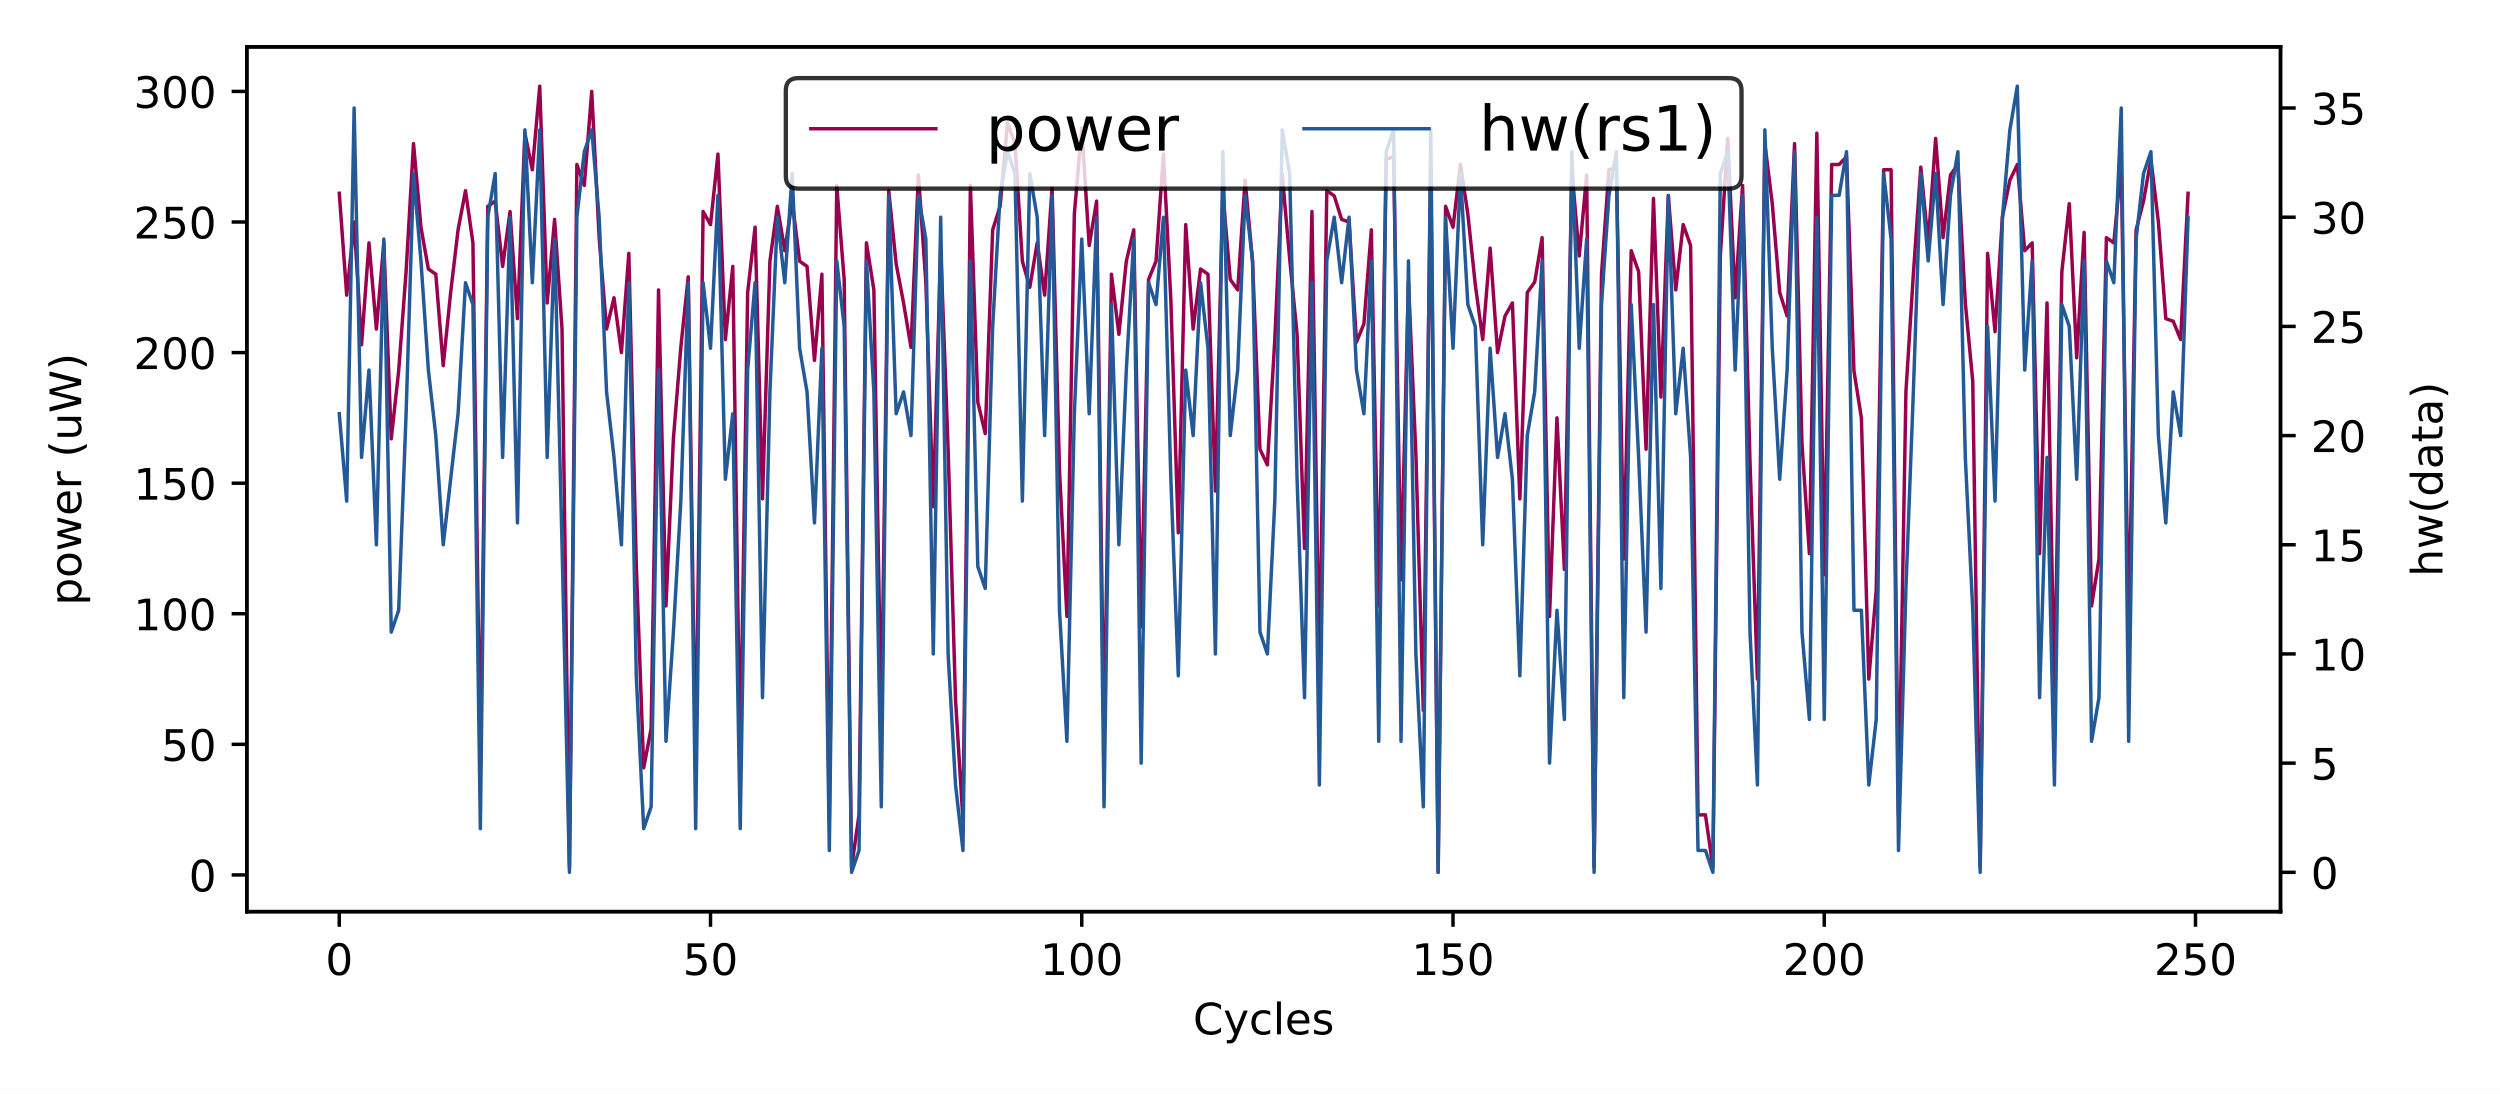
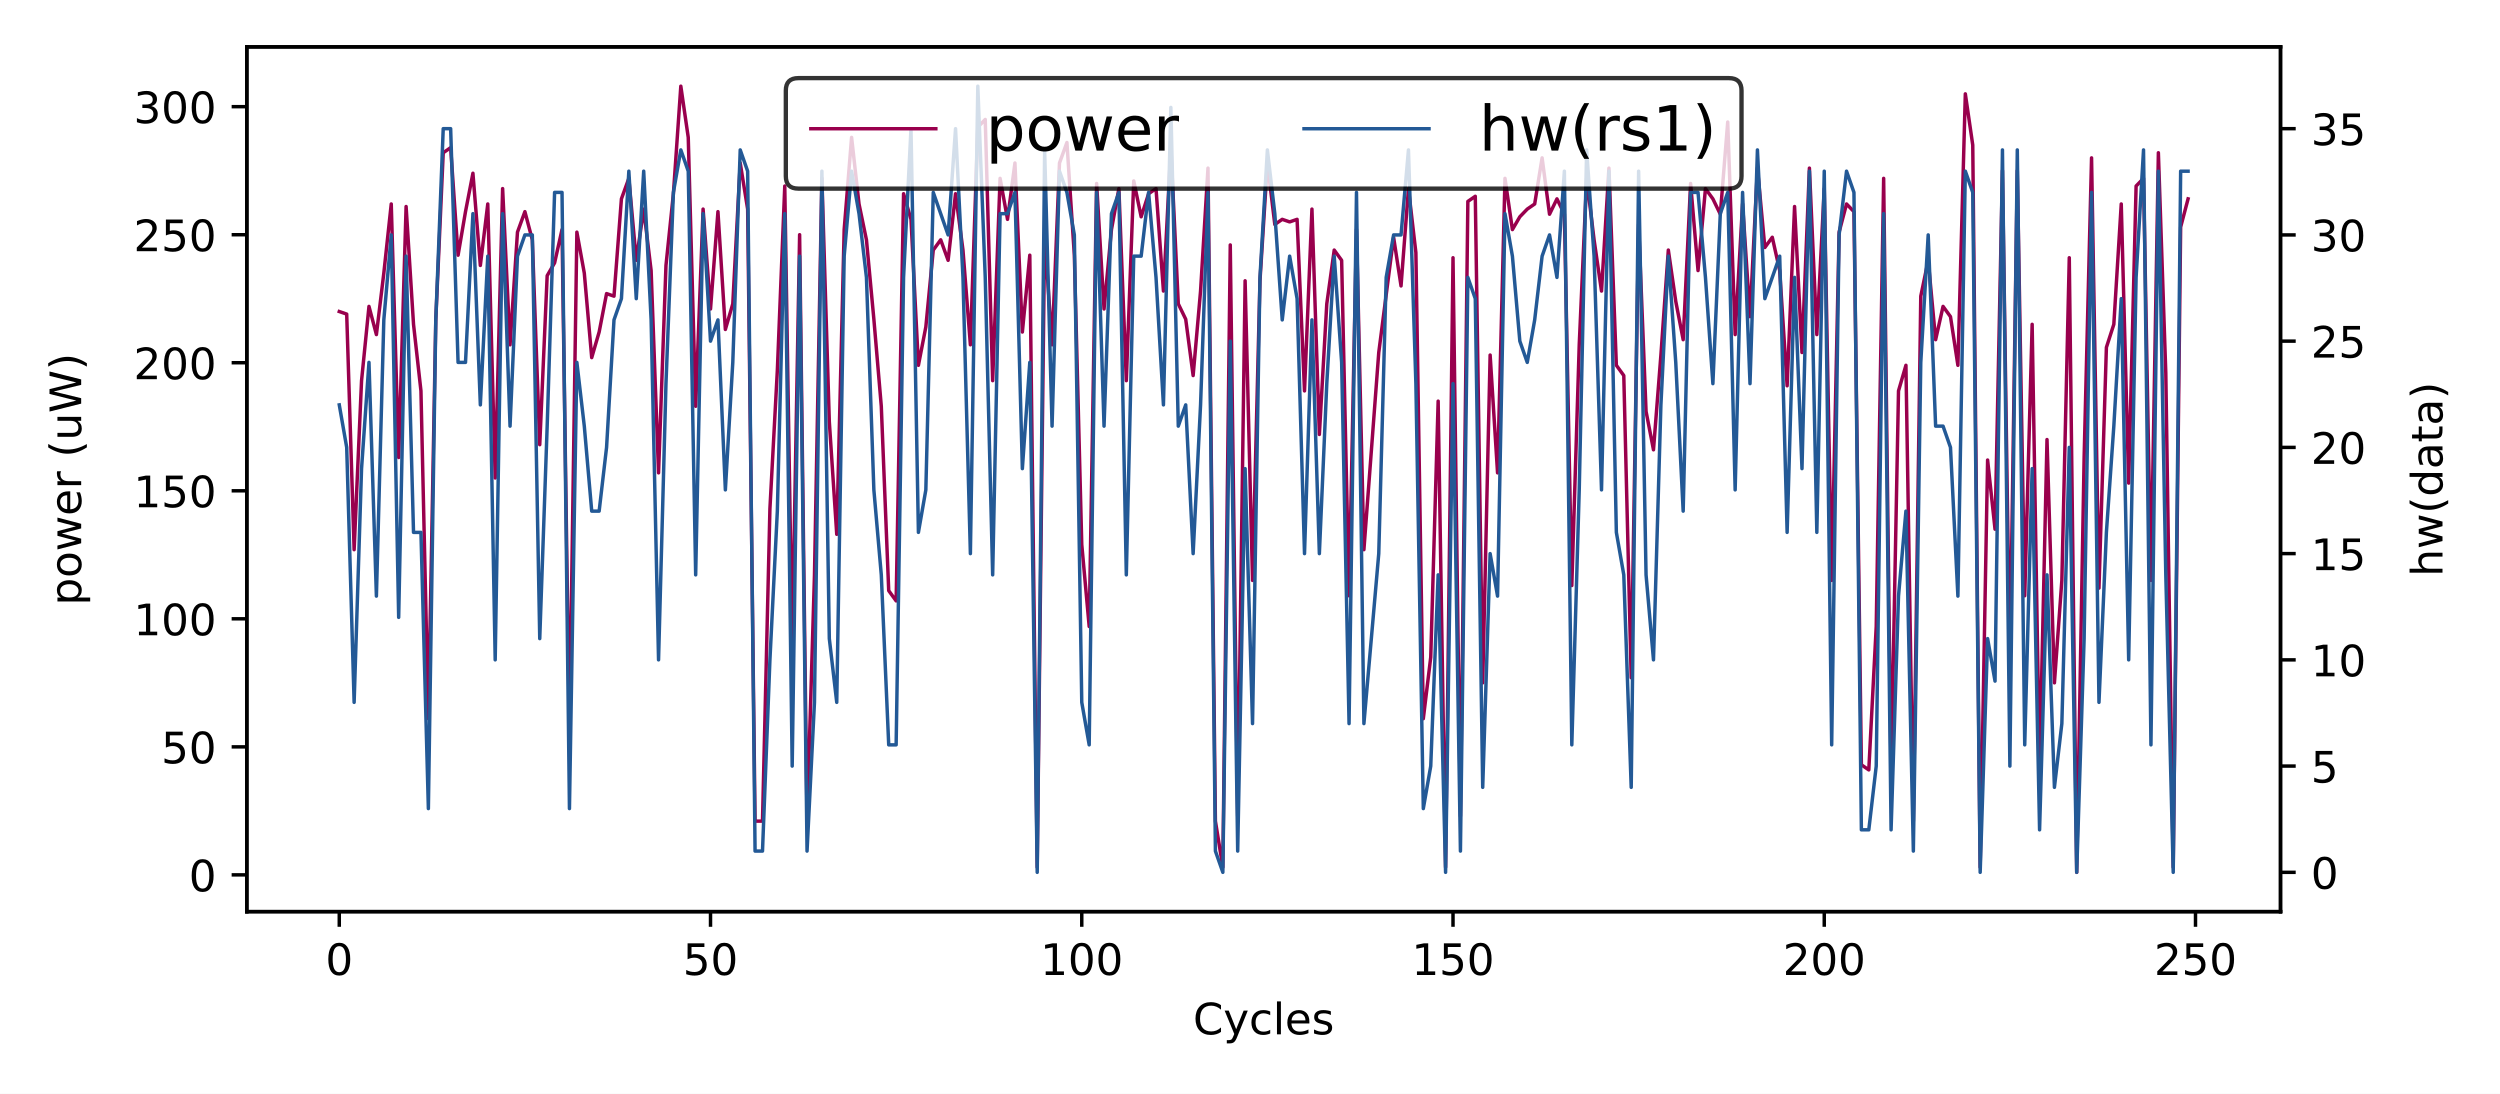
<svg xmlns="http://www.w3.org/2000/svg" xmlns:xlink="http://www.w3.org/1999/xlink" width="576pt" height="252pt" viewBox="0 0 576 252" version="1.1">
  <defs>
    <style type="text/css">*{stroke-linejoin: round; stroke-linecap: butt}</style>
  </defs>
  <g id="figure_1">
    <g id="patch_1">
      <path d="M 0 252  L 576 252  L 576 0  L 0 0  z " style="fill: #ffffff" />
    </g>
    <g id="axes_1">
      <g id="patch_2">
        <path d="M 56.87 210.04  L 525.43 210.04  L 525.43 10.8  L 56.87 10.8  z " style="fill: #ffffff" />
      </g>
      <g id="matplotlib.axis_1">
        <g id="xtick_1">
          <g id="line2d_1">
            <defs>
-               <path id="madc841d6a8" d="M 0 0  L 0 3.5  " style="stroke: #000000; stroke-width: 0.8" />
+               <path id="meb7e176775" d="M 0 0  L 0 3.5  " style="stroke: #000000; stroke-width: 0.8" />
            </defs>
            <g>
-               <use xlink:href="#madc841d6a8" x="78.168" y="210.04" style="stroke: #000000; stroke-width: 0.8" />
+               <use xlink:href="#meb7e176775" x="78.168" y="210.04" style="stroke: #000000; stroke-width: 0.8" />
            </g>
          </g>
          <g id="text_1">
            <text style="font: 10px 'DejaVu Sans', 'Bitstream Vera Sans', 'Computer Modern Sans Serif', 'Lucida Grande', 'Verdana', 'Geneva', 'Lucid', 'Arial', 'Helvetica', 'Avant Garde', sans-serif; text-anchor: middle" x="78.168" y="224.638" transform="rotate(-0 78.16818 224.6384)">0</text>
          </g>
        </g>
        <g id="xtick_2">
          <g id="line2d_2">
            <g>
-               <use xlink:href="#madc841d6a8" x="163.703" y="210.04" style="stroke: #000000; stroke-width: 0.8" />
+               <use xlink:href="#meb7e176775" x="163.703" y="210.04" style="stroke: #000000; stroke-width: 0.8" />
            </g>
          </g>
          <g id="text_2">
            <text style="font: 10px 'DejaVu Sans', 'Bitstream Vera Sans', 'Computer Modern Sans Serif', 'Lucida Grande', 'Verdana', 'Geneva', 'Lucid', 'Arial', 'Helvetica', 'Avant Garde', sans-serif; text-anchor: middle" x="163.703" y="224.638" transform="rotate(-0 163.703 224.6384)">50</text>
          </g>
        </g>
        <g id="xtick_3">
          <g id="line2d_3">
            <g>
-               <use xlink:href="#madc841d6a8" x="249.238" y="210.04" style="stroke: #000000; stroke-width: 0.8" />
+               <use xlink:href="#meb7e176775" x="249.238" y="210.04" style="stroke: #000000; stroke-width: 0.8" />
            </g>
          </g>
          <g id="text_3">
            <text style="font: 10px 'DejaVu Sans', 'Bitstream Vera Sans', 'Computer Modern Sans Serif', 'Lucida Grande', 'Verdana', 'Geneva', 'Lucid', 'Arial', 'Helvetica', 'Avant Garde', sans-serif; text-anchor: middle" x="249.238" y="224.638" transform="rotate(-0 249.2379 224.6384)">100</text>
          </g>
        </g>
        <g id="xtick_4">
          <g id="line2d_4">
            <g>
-               <use xlink:href="#madc841d6a8" x="334.773" y="210.04" style="stroke: #000000; stroke-width: 0.8" />
+               <use xlink:href="#meb7e176775" x="334.773" y="210.04" style="stroke: #000000; stroke-width: 0.8" />
            </g>
          </g>
          <g id="text_4">
            <text style="font: 10px 'DejaVu Sans', 'Bitstream Vera Sans', 'Computer Modern Sans Serif', 'Lucida Grande', 'Verdana', 'Geneva', 'Lucid', 'Arial', 'Helvetica', 'Avant Garde', sans-serif; text-anchor: middle" x="334.773" y="224.638" transform="rotate(-0 334.7728 224.6384)">150</text>
          </g>
        </g>
        <g id="xtick_5">
          <g id="line2d_5">
            <g>
-               <use xlink:href="#madc841d6a8" x="420.308" y="210.04" style="stroke: #000000; stroke-width: 0.8" />
+               <use xlink:href="#meb7e176775" x="420.308" y="210.04" style="stroke: #000000; stroke-width: 0.8" />
            </g>
          </g>
          <g id="text_5">
            <text style="font: 10px 'DejaVu Sans', 'Bitstream Vera Sans', 'Computer Modern Sans Serif', 'Lucida Grande', 'Verdana', 'Geneva', 'Lucid', 'Arial', 'Helvetica', 'Avant Garde', sans-serif; text-anchor: middle" x="420.308" y="224.638" transform="rotate(-0 420.3076 224.6384)">200</text>
          </g>
        </g>
        <g id="xtick_6">
          <g id="line2d_6">
            <g>
-               <use xlink:href="#madc841d6a8" x="505.843" y="210.04" style="stroke: #000000; stroke-width: 0.8" />
+               <use xlink:href="#meb7e176775" x="505.843" y="210.04" style="stroke: #000000; stroke-width: 0.8" />
            </g>
          </g>
          <g id="text_6">
            <text style="font: 10px 'DejaVu Sans', 'Bitstream Vera Sans', 'Computer Modern Sans Serif', 'Lucida Grande', 'Verdana', 'Geneva', 'Lucid', 'Arial', 'Helvetica', 'Avant Garde', sans-serif; text-anchor: middle" x="505.843" y="224.638" transform="rotate(-0 505.8425 224.6384)">250</text>
          </g>
        </g>
        <g id="text_7">
          <text style="font: 10px 'DejaVu Sans', 'Bitstream Vera Sans', 'Computer Modern Sans Serif', 'Lucida Grande', 'Verdana', 'Geneva', 'Lucid', 'Arial', 'Helvetica', 'Avant Garde', sans-serif; text-anchor: middle" x="291.15" y="238.317" transform="rotate(-0 291.15 238.3166)">Cycles</text>
        </g>
      </g>
      <g id="matplotlib.axis_2">
        <g id="ytick_1">
          <g id="line2d_7">
            <defs>
-               <path id="m1f6157eca6" d="M 0 0  L -3.5 0  " style="stroke: #000000; stroke-width: 0.8" />
+               <path id="mdd5232c417" d="M 0 0  L -3.5 0  " style="stroke: #000000; stroke-width: 0.8" />
            </defs>
            <g>
-               <use xlink:href="#m1f6157eca6" x="56.87" y="201.585" style="stroke: #000000; stroke-width: 0.8" />
+               <use xlink:href="#mdd5232c417" x="56.87" y="201.574" style="stroke: #000000; stroke-width: 0.8" />
            </g>
          </g>
          <g id="text_8">
-             <text style="font: 10px 'DejaVu Sans', 'Bitstream Vera Sans', 'Computer Modern Sans Serif', 'Lucida Grande', 'Verdana', 'Geneva', 'Lucid', 'Arial', 'Helvetica', 'Avant Garde', sans-serif; text-anchor: end" x="49.87" y="205.385" transform="rotate(-0 49.87 205.3846)">0</text>
+             <text style="font: 10px 'DejaVu Sans', 'Bitstream Vera Sans', 'Computer Modern Sans Serif', 'Lucida Grande', 'Verdana', 'Geneva', 'Lucid', 'Arial', 'Helvetica', 'Avant Garde', sans-serif; text-anchor: end" x="49.87" y="205.373" transform="rotate(-0 49.87 205.3728)">0</text>
          </g>
        </g>
        <g id="ytick_2">
          <g id="line2d_8">
            <g>
-               <use xlink:href="#m1f6157eca6" x="56.87" y="171.498" style="stroke: #000000; stroke-width: 0.8" />
+               <use xlink:href="#mdd5232c417" x="56.87" y="172.074" style="stroke: #000000; stroke-width: 0.8" />
            </g>
          </g>
          <g id="text_9">
-             <text style="font: 10px 'DejaVu Sans', 'Bitstream Vera Sans', 'Computer Modern Sans Serif', 'Lucida Grande', 'Verdana', 'Geneva', 'Lucid', 'Arial', 'Helvetica', 'Avant Garde', sans-serif; text-anchor: end" x="49.87" y="175.297" transform="rotate(-0 49.87 175.297)">50</text>
+             <text style="font: 10px 'DejaVu Sans', 'Bitstream Vera Sans', 'Computer Modern Sans Serif', 'Lucida Grande', 'Verdana', 'Geneva', 'Lucid', 'Arial', 'Helvetica', 'Avant Garde', sans-serif; text-anchor: end" x="49.87" y="175.873" transform="rotate(-0 49.87 175.8733)">50</text>
          </g>
        </g>
        <g id="ytick_3">
          <g id="line2d_9">
            <g>
-               <use xlink:href="#m1f6157eca6" x="56.87" y="141.41" style="stroke: #000000; stroke-width: 0.8" />
+               <use xlink:href="#mdd5232c417" x="56.87" y="142.575" style="stroke: #000000; stroke-width: 0.8" />
            </g>
          </g>
          <g id="text_10">
-             <text style="font: 10px 'DejaVu Sans', 'Bitstream Vera Sans', 'Computer Modern Sans Serif', 'Lucida Grande', 'Verdana', 'Geneva', 'Lucid', 'Arial', 'Helvetica', 'Avant Garde', sans-serif; text-anchor: end" x="49.87" y="145.209" transform="rotate(-0 49.87 145.2094)">100</text>
+             <text style="font: 10px 'DejaVu Sans', 'Bitstream Vera Sans', 'Computer Modern Sans Serif', 'Lucida Grande', 'Verdana', 'Geneva', 'Lucid', 'Arial', 'Helvetica', 'Avant Garde', sans-serif; text-anchor: end" x="49.87" y="146.374" transform="rotate(-0 49.87 146.3737)">100</text>
          </g>
        </g>
        <g id="ytick_4">
          <g id="line2d_10">
            <g>
-               <use xlink:href="#m1f6157eca6" x="56.87" y="111.323" style="stroke: #000000; stroke-width: 0.8" />
+               <use xlink:href="#mdd5232c417" x="56.87" y="113.075" style="stroke: #000000; stroke-width: 0.8" />
            </g>
          </g>
          <g id="text_11">
-             <text style="font: 10px 'DejaVu Sans', 'Bitstream Vera Sans', 'Computer Modern Sans Serif', 'Lucida Grande', 'Verdana', 'Geneva', 'Lucid', 'Arial', 'Helvetica', 'Avant Garde', sans-serif; text-anchor: end" x="49.87" y="115.122" transform="rotate(-0 49.87 115.1218)">150</text>
+             <text style="font: 10px 'DejaVu Sans', 'Bitstream Vera Sans', 'Computer Modern Sans Serif', 'Lucida Grande', 'Verdana', 'Geneva', 'Lucid', 'Arial', 'Helvetica', 'Avant Garde', sans-serif; text-anchor: end" x="49.87" y="116.874" transform="rotate(-0 49.87 116.8742)">150</text>
          </g>
        </g>
        <g id="ytick_5">
          <g id="line2d_11">
            <g>
-               <use xlink:href="#m1f6157eca6" x="56.87" y="81.235" style="stroke: #000000; stroke-width: 0.8" />
+               <use xlink:href="#mdd5232c417" x="56.87" y="83.575" style="stroke: #000000; stroke-width: 0.8" />
            </g>
          </g>
          <g id="text_12">
-             <text style="font: 10px 'DejaVu Sans', 'Bitstream Vera Sans', 'Computer Modern Sans Serif', 'Lucida Grande', 'Verdana', 'Geneva', 'Lucid', 'Arial', 'Helvetica', 'Avant Garde', sans-serif; text-anchor: end" x="49.87" y="85.034" transform="rotate(-0 49.87 85.03426)">200</text>
+             <text style="font: 10px 'DejaVu Sans', 'Bitstream Vera Sans', 'Computer Modern Sans Serif', 'Lucida Grande', 'Verdana', 'Geneva', 'Lucid', 'Arial', 'Helvetica', 'Avant Garde', sans-serif; text-anchor: end" x="49.87" y="87.375" transform="rotate(-0 49.87 87.37462)">200</text>
          </g>
        </g>
        <g id="ytick_6">
          <g id="line2d_12">
            <g>
-               <use xlink:href="#m1f6157eca6" x="56.87" y="51.147" style="stroke: #000000; stroke-width: 0.8" />
+               <use xlink:href="#mdd5232c417" x="56.87" y="54.076" style="stroke: #000000; stroke-width: 0.8" />
            </g>
          </g>
          <g id="text_13">
-             <text style="font: 10px 'DejaVu Sans', 'Bitstream Vera Sans', 'Computer Modern Sans Serif', 'Lucida Grande', 'Verdana', 'Geneva', 'Lucid', 'Arial', 'Helvetica', 'Avant Garde', sans-serif; text-anchor: end" x="49.87" y="54.947" transform="rotate(-0 49.87 54.94667)">250</text>
+             <text style="font: 10px 'DejaVu Sans', 'Bitstream Vera Sans', 'Computer Modern Sans Serif', 'Lucida Grande', 'Verdana', 'Geneva', 'Lucid', 'Arial', 'Helvetica', 'Avant Garde', sans-serif; text-anchor: end" x="49.87" y="57.875" transform="rotate(-0 49.87 57.87507)">250</text>
          </g>
        </g>
        <g id="ytick_7">
          <g id="line2d_13">
            <g>
-               <use xlink:href="#m1f6157eca6" x="56.87" y="21.06" style="stroke: #000000; stroke-width: 0.8" />
+               <use xlink:href="#mdd5232c417" x="56.87" y="24.576" style="stroke: #000000; stroke-width: 0.8" />
            </g>
          </g>
          <g id="text_14">
-             <text style="font: 10px 'DejaVu Sans', 'Bitstream Vera Sans', 'Computer Modern Sans Serif', 'Lucida Grande', 'Verdana', 'Geneva', 'Lucid', 'Arial', 'Helvetica', 'Avant Garde', sans-serif; text-anchor: end" x="49.87" y="24.859" transform="rotate(-0 49.87 24.85909)">300</text>
+             <text style="font: 10px 'DejaVu Sans', 'Bitstream Vera Sans', 'Computer Modern Sans Serif', 'Lucida Grande', 'Verdana', 'Geneva', 'Lucid', 'Arial', 'Helvetica', 'Avant Garde', sans-serif; text-anchor: end" x="49.87" y="28.376" transform="rotate(-0 49.87 28.37551)">300</text>
          </g>
        </g>
        <g id="text_15">
          <text style="font: 10px 'DejaVu Sans', 'Bitstream Vera Sans', 'Computer Modern Sans Serif', 'Lucida Grande', 'Verdana', 'Geneva', 'Lucid', 'Arial', 'Helvetica', 'Avant Garde', sans-serif; text-anchor: middle" x="18.703" y="110.42" transform="rotate(-90 18.70281 110.42)">power (uW)</text>
        </g>
      </g>
      <g id="line2d_14">
-         <path d="M 78.168 44.528  L 79.879 67.997  L 81.59 51.147  L 83.3 79.43  L 85.011 55.961  L 86.722 75.819  L 88.432 55.961  L 90.143 101.093  L 91.854 85.447  L 93.564 62.581  L 95.275 33.095  L 96.986 52.351  L 98.697 61.979  L 100.407 63.182  L 102.118 84.244  L 103.829 67.395  L 105.539 52.953  L 107.25 43.926  L 108.961 55.961  L 110.671 176.914  L 112.382 47.537  L 114.093 46.333  L 115.804 61.377  L 117.514 48.74  L 119.225 73.412  L 120.936 30.688  L 122.646 39.112  L 124.357 19.856  L 126.068 69.802  L 127.778 50.546  L 129.489 75.819  L 131.2 199.78  L 132.91 37.909  L 134.621 42.723  L 136.332 21.06  L 138.043 54.758  L 139.753 75.819  L 141.464 68.598  L 143.175 81.235  L 144.885 58.368  L 146.596 129.977  L 148.307 176.914  L 150.017 167.887  L 151.728 66.793  L 153.439 139.605  L 155.15 101.093  L 156.86 80.032  L 158.571 63.784  L 160.282 176.914  L 161.992 48.74  L 163.703 51.749  L 165.414 35.502  L 167.124 78.226  L 168.835 61.377  L 170.546 175.71  L 172.257 67.395  L 173.967 52.351  L 175.678 114.933  L 177.389 60.174  L 179.099 47.537  L 180.81 57.767  L 182.521 46.333  L 184.231 60.174  L 185.942 61.377  L 187.653 83.04  L 189.364 63.182  L 191.074 188.949  L 192.785 42.723  L 194.496 64.386  L 196.206 199.78  L 197.917 187.745  L 199.628 55.961  L 201.338 66.793  L 203.049 167.286  L 204.76 43.926  L 206.47 60.775  L 208.181 69.802  L 209.892 80.032  L 211.603 40.316  L 213.313 64.988  L 215.024 116.738  L 216.735 57.165  L 218.445 103.5  L 220.156 161.268  L 221.867 188.949  L 223.577 42.723  L 225.288 92.668  L 226.999 99.889  L 228.71 52.953  L 230.42 47.537  L 232.131 28.281  L 233.842 33.095  L 235.552 60.174  L 237.263 66.191  L 238.974 55.961  L 240.684 67.997  L 242.395 43.325  L 244.106 108.314  L 245.817 142.012  L 247.527 49.342  L 249.238 29.484  L 250.949 56.563  L 252.659 46.333  L 254.37 170.896  L 256.081 63.182  L 257.791 77.023  L 259.502 60.174  L 261.213 52.953  L 262.923 144.419  L 264.634 64.386  L 266.345 60.174  L 268.056 35.502  L 269.766 69.2  L 271.477 122.756  L 273.188 51.749  L 274.898 75.819  L 276.609 61.979  L 278.32 63.182  L 280.03 113.128  L 281.741 44.528  L 283.452 64.386  L 285.163 66.793  L 286.873 41.519  L 288.584 60.174  L 290.295 103.5  L 292.005 107.11  L 293.716 78.226  L 295.427 40.316  L 297.137 59.572  L 298.848 77.023  L 300.559 126.366  L 302.27 48.74  L 303.98 155.852  L 305.691 43.926  L 307.402 45.13  L 309.112 50.546  L 310.823 51.147  L 312.534 78.828  L 314.244 74.616  L 315.955 52.953  L 317.666 139.605  L 319.377 36.705  L 321.087 36.104  L 322.798 133.587  L 324.509 64.988  L 326.219 104.703  L 327.93 163.675  L 329.641 37.909  L 331.351 200.984  L 333.062 47.537  L 334.773 52.351  L 336.483 37.909  L 338.194 49.342  L 339.905 65.589  L 341.616 78.226  L 343.326 57.165  L 345.037 81.235  L 346.748 72.811  L 348.458 69.802  L 350.169 114.933  L 351.88 67.395  L 353.59 64.988  L 355.301 54.758  L 357.012 142.012  L 358.723 96.279  L 360.433 131.18  L 362.144 39.112  L 363.855 58.97  L 365.565 40.316  L 367.276 199.78  L 368.987 63.182  L 370.697 39.112  L 372.408 38.511  L 374.119 128.773  L 375.83 57.767  L 377.54 62.581  L 379.251 103.5  L 380.962 45.732  L 382.672 91.465  L 384.383 45.13  L 386.094 66.793  L 387.804 51.749  L 389.515 56.563  L 391.226 187.745  L 392.936 187.745  L 394.647 199.78  L 396.358 58.97  L 398.069 31.891  L 399.779 68.598  L 401.49 42.723  L 403.201 106.509  L 404.911 156.454  L 406.622 33.095  L 408.333 46.935  L 410.043 67.395  L 411.754 72.811  L 413.465 33.095  L 415.176 102.296  L 416.886 127.57  L 418.597 30.688  L 420.308 132.384  L 422.018 37.909  L 423.729 37.909  L 425.44 36.104  L 427.15 85.447  L 428.861 96.279  L 430.572 156.454  L 432.283 135.994  L 433.993 39.112  L 435.704 39.112  L 437.415 187.745  L 439.125 90.261  L 440.836 63.182  L 442.547 38.511  L 444.257 55.961  L 445.968 31.891  L 447.679 54.758  L 449.39 40.316  L 451.1 37.909  L 452.811 69.802  L 454.522 87.854  L 456.232 199.78  L 457.943 58.368  L 459.654 76.421  L 461.364 49.944  L 463.075 41.519  L 464.786 37.909  L 466.496 57.767  L 468.207 55.961  L 469.918 127.57  L 471.629 69.802  L 473.339 160.065  L 475.05 62.581  L 476.761 46.935  L 478.471 82.439  L 480.182 53.554  L 481.893 139.605  L 483.603 128.773  L 485.314 54.758  L 487.025 55.961  L 488.736 37.909  L 490.446 146.826  L 492.157 52.953  L 493.868 46.333  L 495.578 36.705  L 497.289 51.147  L 499 73.412  L 500.71 74.014  L 502.421 78.226  L 504.132 44.528  L 504.132 44.528  " clip-path="url(#p8eeb3b8b27)" style="fill: none; stroke: #99004d; stroke-width: 0.8; stroke-linecap: square" />
+         <path d="M 78.168 71.776  L 79.879 72.366  L 81.59 126.645  L 83.3 87.705  L 85.011 70.596  L 86.722 77.086  L 88.432 62.926  L 90.143 46.996  L 91.854 105.405  L 93.564 47.586  L 95.275 74.726  L 96.986 90.065  L 98.697 165.584  L 100.407 73.546  L 102.118 35.196  L 103.829 34.016  L 105.539 58.796  L 107.25 48.766  L 108.961 39.916  L 110.671 61.156  L 112.382 46.996  L 114.093 110.125  L 115.804 43.456  L 117.514 79.445  L 119.225 53.486  L 120.936 48.766  L 122.646 55.256  L 124.357 102.455  L 126.068 63.516  L 127.778 60.566  L 129.489 52.896  L 131.2 169.124  L 132.91 53.486  L 134.621 62.926  L 136.332 82.395  L 138.043 76.496  L 139.753 67.646  L 141.464 68.236  L 143.175 45.816  L 144.885 41.096  L 146.596 59.976  L 148.307 48.176  L 150.017 62.336  L 151.728 108.945  L 153.439 61.156  L 155.15 44.636  L 156.86 19.856  L 158.571 31.656  L 160.282 93.605  L 161.992 48.176  L 163.703 71.186  L 165.414 48.766  L 167.124 75.906  L 168.835 70.006  L 170.546 37.556  L 172.257 48.176  L 173.967 189.184  L 175.678 189.184  L 177.389 117.205  L 179.099 85.345  L 180.81 42.866  L 182.521 149.064  L 184.231 54.076  L 185.942 189.184  L 187.653 132.545  L 189.364 41.096  L 191.074 97.145  L 192.785 123.105  L 194.496 52.896  L 196.206 31.656  L 197.917 46.996  L 199.628 55.256  L 201.338 73.546  L 203.049 93.605  L 204.76 136.085  L 206.47 138.445  L 208.181 44.636  L 209.892 50.536  L 211.603 84.165  L 213.313 75.316  L 215.024 57.616  L 216.735 55.256  L 218.445 59.976  L 220.156 44.636  L 221.867 57.616  L 223.577 79.445  L 225.288 29.296  L 226.999 27.526  L 228.71 87.705  L 230.42 41.096  L 232.131 50.536  L 233.842 37.556  L 235.552 76.496  L 237.263 58.796  L 238.974 199.804  L 240.684 54.076  L 242.395 79.445  L 244.106 37.556  L 245.817 32.836  L 247.527 58.796  L 249.238 125.465  L 250.949 144.344  L 252.659 42.276  L 254.37 71.186  L 256.081 52.896  L 257.791 43.456  L 259.502 87.705  L 261.213 41.686  L 262.923 49.946  L 264.634 44.636  L 266.345 43.456  L 268.056 67.056  L 269.766 34.016  L 271.477 70.006  L 273.188 73.546  L 274.898 86.525  L 276.609 67.056  L 278.32 38.736  L 280.03 189.184  L 281.741 199.804  L 283.452 56.436  L 285.163 188.004  L 286.873 64.696  L 288.584 133.725  L 290.295 64.696  L 292.005 37.556  L 293.716 51.716  L 295.427 50.536  L 297.137 51.126  L 298.848 50.536  L 300.559 90.065  L 302.27 48.176  L 303.98 100.095  L 305.691 70.006  L 307.402 57.616  L 309.112 59.976  L 310.823 137.265  L 312.534 52.896  L 314.244 126.645  L 317.666 81.215  L 321.087 54.666  L 322.798 65.876  L 324.509 43.456  L 326.219 58.206  L 327.93 165.584  L 329.641 151.424  L 331.351 92.425  L 333.062 199.804  L 334.773 59.386  L 336.483 188.004  L 338.194 46.406  L 339.905 45.226  L 341.616 157.324  L 343.326 81.805  L 345.037 108.945  L 346.748 41.096  L 348.458 52.896  L 350.169 49.946  L 351.88 48.176  L 353.59 46.996  L 355.301 36.376  L 357.012 49.356  L 358.723 45.816  L 360.433 49.356  L 362.144 134.905  L 363.855 79.445  L 365.565 41.096  L 367.276 55.256  L 368.987 67.056  L 370.697 38.736  L 372.408 84.165  L 374.119 86.525  L 375.83 156.144  L 377.54 51.716  L 379.251 94.785  L 380.962 103.635  L 382.672 81.805  L 384.383 57.616  L 386.094 69.416  L 387.804 78.265  L 389.515 42.276  L 391.226 62.336  L 392.936 43.456  L 394.647 45.816  L 396.358 49.356  L 398.069 28.116  L 399.779 77.086  L 401.49 46.996  L 403.201 72.956  L 404.911 38.736  L 406.622 57.026  L 408.333 54.666  L 410.043 62.336  L 411.754 88.885  L 413.465 47.586  L 415.176 81.215  L 416.886 38.736  L 418.597 77.086  L 420.308 43.456  L 422.018 133.725  L 423.729 53.486  L 425.44 46.996  L 427.15 48.766  L 428.861 176.204  L 430.572 177.384  L 432.283 144.344  L 433.993 41.096  L 435.704 178.564  L 437.415 90.065  L 439.125 84.165  L 440.836 189.184  L 442.547 68.236  L 444.257 59.976  L 445.968 78.265  L 447.679 70.596  L 449.39 72.956  L 451.1 84.165  L 452.811 21.626  L 454.522 33.426  L 456.232 199.804  L 457.943 105.995  L 459.654 121.925  L 461.364 39.326  L 463.075 153.784  L 464.786 39.326  L 466.496 137.265  L 468.207 74.726  L 469.918 177.384  L 471.629 101.275  L 473.339 157.324  L 475.05 133.725  L 476.761 59.386  L 478.471 200.984  L 480.182 105.405  L 481.893 36.376  L 483.603 135.495  L 485.314 80.035  L 487.025 74.726  L 488.736 46.996  L 490.446 111.305  L 492.157 42.866  L 493.868 41.096  L 495.578 133.725  L 497.289 35.196  L 499 85.935  L 500.71 199.804  L 502.421 52.306  L 504.132 45.816  L 504.132 45.816  " clip-path="url(#p909ecd1e6a)" style="fill: none; stroke: #99004d; stroke-width: 0.8; stroke-linecap: square" />
      </g>
      <g id="patch_3">
        <path d="M 56.87 210.04  L 56.87 10.8  " style="fill: none; stroke: #000000; stroke-width: 0.8; stroke-linejoin: miter; stroke-linecap: square" />
      </g>
      <g id="patch_4">
        <path d="M 525.43 210.04  L 525.43 10.8  " style="fill: none; stroke: #000000; stroke-width: 0.8; stroke-linejoin: miter; stroke-linecap: square" />
      </g>
      <g id="patch_5">
        <path d="M 56.87 210.04  L 525.43 210.04  " style="fill: none; stroke: #000000; stroke-width: 0.8; stroke-linejoin: miter; stroke-linecap: square" />
      </g>
      <g id="patch_6">
        <path d="M 56.87 10.8  L 525.43 10.8  " style="fill: none; stroke: #000000; stroke-width: 0.8; stroke-linejoin: miter; stroke-linecap: square" />
      </g>
    </g>
    <g id="axes_2">
      <g id="matplotlib.axis_3">
        <g id="ytick_8">
          <g id="line2d_15">
            <defs>
-               <path id="m35c63d4662" d="M 0 0  L 3.5 0  " style="stroke: #000000; stroke-width: 0.8" />
+               <path id="md7c801e728" d="M 0 0  L 3.5 0  " style="stroke: #000000; stroke-width: 0.8" />
            </defs>
            <g>
-               <use xlink:href="#m35c63d4662" x="525.43" y="200.984" style="stroke: #000000; stroke-width: 0.8" />
+               <use xlink:href="#md7c801e728" x="525.43" y="200.984" style="stroke: #000000; stroke-width: 0.8" />
            </g>
          </g>
          <g id="text_16">
            <text style="font: 10px 'DejaVu Sans', 'Bitstream Vera Sans', 'Computer Modern Sans Serif', 'Lucida Grande', 'Verdana', 'Geneva', 'Lucid', 'Arial', 'Helvetica', 'Avant Garde', sans-serif; text-anchor: start" x="532.43" y="204.783" transform="rotate(-0 532.43 204.7829)">0</text>
          </g>
        </g>
        <g id="ytick_9">
          <g id="line2d_16">
            <g>
-               <use xlink:href="#m35c63d4662" x="525.43" y="175.827" style="stroke: #000000; stroke-width: 0.8" />
+               <use xlink:href="#md7c801e728" x="525.43" y="176.507" style="stroke: #000000; stroke-width: 0.8" />
            </g>
          </g>
          <g id="text_17">
-             <text style="font: 10px 'DejaVu Sans', 'Bitstream Vera Sans', 'Computer Modern Sans Serif', 'Lucida Grande', 'Verdana', 'Geneva', 'Lucid', 'Arial', 'Helvetica', 'Avant Garde', sans-serif; text-anchor: start" x="532.43" y="179.626" transform="rotate(-0 532.43 179.6263)">5</text>
+             <text style="font: 10px 'DejaVu Sans', 'Bitstream Vera Sans', 'Computer Modern Sans Serif', 'Lucida Grande', 'Verdana', 'Geneva', 'Lucid', 'Arial', 'Helvetica', 'Avant Garde', sans-serif; text-anchor: start" x="532.43" y="180.306" transform="rotate(-0 532.43 180.3062)">5</text>
          </g>
        </g>
        <g id="ytick_10">
          <g id="line2d_17">
            <g>
-               <use xlink:href="#m35c63d4662" x="525.43" y="150.671" style="stroke: #000000; stroke-width: 0.8" />
+               <use xlink:href="#md7c801e728" x="525.43" y="152.03" style="stroke: #000000; stroke-width: 0.8" />
            </g>
          </g>
          <g id="text_18">
-             <text style="font: 10px 'DejaVu Sans', 'Bitstream Vera Sans', 'Computer Modern Sans Serif', 'Lucida Grande', 'Verdana', 'Geneva', 'Lucid', 'Arial', 'Helvetica', 'Avant Garde', sans-serif; text-anchor: start" x="532.43" y="154.47" transform="rotate(-0 532.43 154.4697)">10</text>
+             <text style="font: 10px 'DejaVu Sans', 'Bitstream Vera Sans', 'Computer Modern Sans Serif', 'Lucida Grande', 'Verdana', 'Geneva', 'Lucid', 'Arial', 'Helvetica', 'Avant Garde', sans-serif; text-anchor: start" x="532.43" y="155.83" transform="rotate(-0 532.43 155.8295)">10</text>
          </g>
        </g>
        <g id="ytick_11">
          <g id="line2d_18">
            <g>
-               <use xlink:href="#m35c63d4662" x="525.43" y="125.514" style="stroke: #000000; stroke-width: 0.8" />
+               <use xlink:href="#md7c801e728" x="525.43" y="127.554" style="stroke: #000000; stroke-width: 0.8" />
            </g>
          </g>
          <g id="text_19">
-             <text style="font: 10px 'DejaVu Sans', 'Bitstream Vera Sans', 'Computer Modern Sans Serif', 'Lucida Grande', 'Verdana', 'Geneva', 'Lucid', 'Arial', 'Helvetica', 'Avant Garde', sans-serif; text-anchor: start" x="532.43" y="129.313" transform="rotate(-0 532.43 129.3132)">15</text>
+             <text style="font: 10px 'DejaVu Sans', 'Bitstream Vera Sans', 'Computer Modern Sans Serif', 'Lucida Grande', 'Verdana', 'Geneva', 'Lucid', 'Arial', 'Helvetica', 'Avant Garde', sans-serif; text-anchor: start" x="532.43" y="131.353" transform="rotate(-0 532.43 131.3529)">15</text>
          </g>
        </g>
        <g id="ytick_12">
          <g id="line2d_19">
            <g>
-               <use xlink:href="#m35c63d4662" x="525.43" y="100.357" style="stroke: #000000; stroke-width: 0.8" />
+               <use xlink:href="#md7c801e728" x="525.43" y="103.077" style="stroke: #000000; stroke-width: 0.8" />
            </g>
          </g>
          <g id="text_20">
-             <text style="font: 10px 'DejaVu Sans', 'Bitstream Vera Sans', 'Computer Modern Sans Serif', 'Lucida Grande', 'Verdana', 'Geneva', 'Lucid', 'Arial', 'Helvetica', 'Avant Garde', sans-serif; text-anchor: start" x="532.43" y="104.157" transform="rotate(-0 532.43 104.1566)">20</text>
+             <text style="font: 10px 'DejaVu Sans', 'Bitstream Vera Sans', 'Computer Modern Sans Serif', 'Lucida Grande', 'Verdana', 'Geneva', 'Lucid', 'Arial', 'Helvetica', 'Avant Garde', sans-serif; text-anchor: start" x="532.43" y="106.876" transform="rotate(-0 532.43 106.8762)">20</text>
          </g>
        </g>
        <g id="ytick_13">
          <g id="line2d_20">
            <g>
-               <use xlink:href="#m35c63d4662" x="525.43" y="75.201" style="stroke: #000000; stroke-width: 0.8" />
+               <use xlink:href="#md7c801e728" x="525.43" y="78.6" style="stroke: #000000; stroke-width: 0.8" />
            </g>
          </g>
          <g id="text_21">
-             <text style="font: 10px 'DejaVu Sans', 'Bitstream Vera Sans', 'Computer Modern Sans Serif', 'Lucida Grande', 'Verdana', 'Geneva', 'Lucid', 'Arial', 'Helvetica', 'Avant Garde', sans-serif; text-anchor: start" x="532.43" y="79" transform="rotate(-0 532.43 79.00003)">25</text>
+             <text style="font: 10px 'DejaVu Sans', 'Bitstream Vera Sans', 'Computer Modern Sans Serif', 'Lucida Grande', 'Verdana', 'Geneva', 'Lucid', 'Arial', 'Helvetica', 'Avant Garde', sans-serif; text-anchor: start" x="532.43" y="82.4" transform="rotate(-0 532.43 82.39956)">25</text>
          </g>
        </g>
        <g id="ytick_14">
          <g id="line2d_21">
            <g>
-               <use xlink:href="#m35c63d4662" x="525.43" y="50.044" style="stroke: #000000; stroke-width: 0.8" />
+               <use xlink:href="#md7c801e728" x="525.43" y="54.124" style="stroke: #000000; stroke-width: 0.8" />
            </g>
          </g>
          <g id="text_22">
-             <text style="font: 10px 'DejaVu Sans', 'Bitstream Vera Sans', 'Computer Modern Sans Serif', 'Lucida Grande', 'Verdana', 'Geneva', 'Lucid', 'Arial', 'Helvetica', 'Avant Garde', sans-serif; text-anchor: start" x="532.43" y="53.843" transform="rotate(-0 532.43 53.84346)">30</text>
+             <text style="font: 10px 'DejaVu Sans', 'Bitstream Vera Sans', 'Computer Modern Sans Serif', 'Lucida Grande', 'Verdana', 'Geneva', 'Lucid', 'Arial', 'Helvetica', 'Avant Garde', sans-serif; text-anchor: start" x="532.43" y="57.923" transform="rotate(-0 532.43 57.9229)">30</text>
          </g>
        </g>
        <g id="ytick_15">
          <g id="line2d_22">
            <g>
-               <use xlink:href="#m35c63d4662" x="525.43" y="24.888" style="stroke: #000000; stroke-width: 0.8" />
+               <use xlink:href="#md7c801e728" x="525.43" y="29.647" style="stroke: #000000; stroke-width: 0.8" />
            </g>
          </g>
          <g id="text_23">
-             <text style="font: 10px 'DejaVu Sans', 'Bitstream Vera Sans', 'Computer Modern Sans Serif', 'Lucida Grande', 'Verdana', 'Geneva', 'Lucid', 'Arial', 'Helvetica', 'Avant Garde', sans-serif; text-anchor: start" x="532.43" y="28.687" transform="rotate(-0 532.43 28.6869)">35</text>
+             <text style="font: 10px 'DejaVu Sans', 'Bitstream Vera Sans', 'Computer Modern Sans Serif', 'Lucida Grande', 'Verdana', 'Geneva', 'Lucid', 'Arial', 'Helvetica', 'Avant Garde', sans-serif; text-anchor: start" x="532.43" y="33.446" transform="rotate(-0 532.43 33.44625)">35</text>
          </g>
        </g>
        <g id="text_24">
          <text style="font: 10px 'DejaVu Sans', 'Bitstream Vera Sans', 'Computer Modern Sans Serif', 'Lucida Grande', 'Verdana', 'Geneva', 'Lucid', 'Arial', 'Helvetica', 'Avant Garde', sans-serif; text-anchor: middle" x="562.753" y="110.42" transform="rotate(-90 562.7534 110.42)">hw(data)</text>
        </g>
      </g>
      <g id="line2d_23">
-         <path d="M 78.168 95.326  L 79.879 115.451  L 81.59 24.888  L 83.3 105.389  L 85.011 85.263  L 86.722 125.514  L 88.432 55.076  L 90.143 145.639  L 91.854 140.608  L 93.564 95.326  L 95.275 39.982  L 96.986 60.107  L 98.697 85.263  L 100.407 100.357  L 102.118 125.514  L 105.539 95.326  L 107.25 65.138  L 108.961 70.169  L 110.671 190.921  L 112.382 50.044  L 114.093 39.982  L 115.804 105.389  L 117.514 50.044  L 119.225 120.483  L 120.936 29.919  L 122.646 65.138  L 124.357 29.919  L 126.068 105.389  L 127.778 55.076  L 129.489 125.514  L 131.2 200.984  L 132.91 50.044  L 134.621 34.95  L 136.332 29.919  L 138.043 50.044  L 139.753 90.295  L 141.464 105.389  L 143.175 125.514  L 144.885 65.138  L 146.596 155.702  L 148.307 190.921  L 150.017 185.89  L 151.728 85.263  L 153.439 170.796  L 155.15 145.639  L 156.86 115.451  L 158.571 65.138  L 160.282 190.921  L 161.992 65.138  L 163.703 80.232  L 165.414 45.013  L 167.124 110.42  L 168.835 95.326  L 170.546 190.921  L 172.257 85.263  L 173.967 65.138  L 175.678 160.733  L 177.389 90.295  L 179.099 50.044  L 180.81 65.138  L 182.521 39.982  L 184.231 80.232  L 185.942 90.295  L 187.653 120.483  L 189.364 80.232  L 191.074 195.952  L 192.785 60.107  L 194.496 75.201  L 196.206 200.984  L 197.917 195.952  L 199.628 60.107  L 201.338 90.295  L 203.049 185.89  L 204.76 45.013  L 206.47 95.326  L 208.181 90.295  L 209.892 100.357  L 211.603 45.013  L 213.313 55.076  L 215.024 150.671  L 216.735 50.044  L 218.445 150.671  L 220.156 180.858  L 221.867 195.952  L 223.577 60.107  L 225.288 130.545  L 226.999 135.577  L 228.71 75.201  L 230.42 45.013  L 232.131 34.95  L 233.842 39.982  L 235.552 115.451  L 237.263 39.982  L 238.974 50.044  L 240.684 100.357  L 242.395 45.013  L 244.106 140.608  L 245.817 170.796  L 247.527 95.326  L 249.238 55.076  L 250.949 95.326  L 252.659 50.044  L 254.37 185.89  L 256.081 70.169  L 257.791 125.514  L 259.502 85.263  L 261.213 55.076  L 262.923 175.827  L 264.634 65.138  L 266.345 70.169  L 268.056 50.044  L 269.766 110.42  L 271.477 155.702  L 273.188 85.263  L 274.898 100.357  L 276.609 65.138  L 278.32 80.232  L 280.03 150.671  L 281.741 34.95  L 283.452 100.357  L 285.163 85.263  L 286.873 45.013  L 288.584 60.107  L 290.295 145.639  L 292.005 150.671  L 293.716 115.451  L 295.427 29.919  L 297.137 39.982  L 298.848 110.42  L 300.559 160.733  L 302.27 65.138  L 303.98 180.858  L 305.691 60.107  L 307.402 50.044  L 309.112 65.138  L 310.823 50.044  L 312.534 85.263  L 314.244 95.326  L 315.955 60.107  L 317.666 170.796  L 319.377 34.95  L 321.087 29.919  L 322.798 170.796  L 324.509 60.107  L 326.219 150.671  L 327.93 185.89  L 329.641 29.919  L 331.351 200.984  L 333.062 50.044  L 334.773 80.232  L 336.483 39.982  L 338.194 70.169  L 339.905 75.201  L 341.616 125.514  L 343.326 80.232  L 345.037 105.389  L 346.748 95.326  L 348.458 110.42  L 350.169 155.702  L 351.88 100.357  L 353.59 90.295  L 355.301 60.107  L 357.012 175.827  L 358.723 140.608  L 360.433 165.764  L 362.144 34.95  L 363.855 80.232  L 365.565 55.076  L 367.276 200.984  L 368.987 70.169  L 370.697 45.013  L 372.408 34.95  L 374.119 160.733  L 375.83 70.169  L 377.54 105.389  L 379.251 145.639  L 380.962 70.169  L 382.672 135.577  L 384.383 45.013  L 386.094 95.326  L 387.804 80.232  L 389.515 105.389  L 391.226 195.952  L 392.936 195.952  L 394.647 200.984  L 396.358 39.982  L 398.069 34.95  L 399.779 85.263  L 401.49 45.013  L 403.201 145.639  L 404.911 180.858  L 406.622 29.919  L 408.333 80.232  L 410.043 110.42  L 411.754 85.263  L 413.465 34.95  L 415.176 145.639  L 416.886 165.764  L 418.597 50.044  L 420.308 165.764  L 422.018 45.013  L 423.729 45.013  L 425.44 34.95  L 427.15 140.608  L 428.861 140.608  L 430.572 180.858  L 432.283 165.764  L 433.993 39.982  L 435.704 55.076  L 437.415 195.952  L 439.125 135.577  L 440.836 90.295  L 442.547 39.982  L 444.257 60.107  L 445.968 39.982  L 447.679 70.169  L 449.39 45.013  L 451.1 34.95  L 452.811 105.389  L 454.522 140.608  L 456.232 200.984  L 457.943 75.201  L 459.654 115.451  L 461.364 50.044  L 463.075 29.919  L 464.786 19.856  L 466.496 85.263  L 468.207 60.107  L 469.918 160.733  L 471.629 105.389  L 473.339 180.858  L 475.05 70.169  L 476.761 75.201  L 478.471 110.42  L 480.182 60.107  L 481.893 170.796  L 483.603 160.733  L 485.314 60.107  L 487.025 65.138  L 488.736 24.888  L 490.446 170.796  L 492.157 55.076  L 493.868 39.982  L 495.578 34.95  L 497.289 100.357  L 499 120.483  L 500.71 90.295  L 502.421 100.357  L 504.132 50.044  L 504.132 50.044  " clip-path="url(#p8eeb3b8b27)" style="fill: none; stroke: #235996; stroke-width: 0.8; stroke-linecap: square" />
+         <path d="M 78.168 93.286  L 79.879 103.077  L 81.59 161.821  L 83.3 107.972  L 85.011 83.496  L 86.722 137.344  L 88.432 73.705  L 90.143 54.124  L 91.854 142.24  L 93.564 59.019  L 95.275 122.658  L 96.986 122.658  L 98.697 186.298  L 100.407 73.705  L 102.118 29.647  L 103.829 29.647  L 105.539 83.496  L 107.25 83.496  L 108.961 49.228  L 110.671 93.286  L 112.382 59.019  L 114.093 152.03  L 115.804 49.228  L 117.514 98.182  L 119.225 59.019  L 120.936 54.124  L 122.646 54.124  L 124.357 147.135  L 126.068 98.182  L 127.778 44.333  L 129.489 44.333  L 131.2 186.298  L 132.91 83.496  L 134.621 98.182  L 136.332 117.763  L 138.043 117.763  L 139.753 103.077  L 141.464 73.705  L 143.175 68.81  L 144.885 39.438  L 146.596 68.81  L 148.307 39.438  L 150.017 73.705  L 151.728 152.03  L 153.439 88.391  L 155.15 44.333  L 156.86 34.542  L 158.571 39.438  L 160.282 132.449  L 161.992 49.228  L 163.703 78.6  L 165.414 73.705  L 167.124 112.868  L 168.835 83.496  L 170.546 34.542  L 172.257 39.438  L 173.967 196.088  L 175.678 196.088  L 177.389 152.03  L 179.099 117.763  L 180.81 49.228  L 182.521 176.507  L 184.231 59.019  L 185.942 196.088  L 187.653 161.821  L 189.364 39.438  L 191.074 147.135  L 192.785 161.821  L 194.496 59.019  L 196.206 39.438  L 197.917 49.228  L 199.628 63.914  L 201.338 112.868  L 203.049 132.449  L 204.76 171.612  L 206.47 171.612  L 208.181 63.914  L 209.892 29.647  L 211.603 122.658  L 213.313 112.868  L 215.024 44.333  L 218.445 54.124  L 220.156 29.647  L 221.867 63.914  L 223.577 127.554  L 225.288 19.856  L 226.999 63.914  L 228.71 132.449  L 230.42 49.228  L 232.131 49.228  L 233.842 44.333  L 235.552 107.972  L 237.263 83.496  L 238.974 200.984  L 240.684 34.542  L 242.395 98.182  L 244.106 39.438  L 245.817 44.333  L 247.527 54.124  L 249.238 161.821  L 250.949 171.612  L 252.659 44.333  L 254.37 98.182  L 256.081 49.228  L 257.791 44.333  L 259.502 132.449  L 261.213 59.019  L 262.923 59.019  L 264.634 44.333  L 266.345 63.914  L 268.056 93.286  L 269.766 24.752  L 271.477 98.182  L 273.188 93.286  L 274.898 127.554  L 276.609 93.286  L 278.32 44.333  L 280.03 196.088  L 281.741 200.984  L 283.452 78.6  L 285.163 196.088  L 286.873 107.972  L 288.584 166.716  L 290.295 63.914  L 292.005 34.542  L 293.716 49.228  L 295.427 73.705  L 297.137 59.019  L 298.848 68.81  L 300.559 127.554  L 302.27 73.705  L 303.98 127.554  L 305.691 88.391  L 307.402 59.019  L 309.112 83.496  L 310.823 166.716  L 312.534 44.333  L 314.244 166.716  L 317.666 127.554  L 319.377 63.914  L 321.087 54.124  L 322.798 54.124  L 324.509 34.542  L 326.219 88.391  L 327.93 186.298  L 329.641 176.507  L 331.351 132.449  L 333.062 200.984  L 334.773 88.391  L 336.483 196.088  L 338.194 63.914  L 339.905 68.81  L 341.616 181.402  L 343.326 127.554  L 345.037 137.344  L 346.748 49.228  L 348.458 59.019  L 350.169 78.6  L 351.88 83.496  L 353.59 73.705  L 355.301 59.019  L 357.012 54.124  L 358.723 63.914  L 360.433 39.438  L 362.144 171.612  L 363.855 112.868  L 365.565 34.542  L 367.276 59.019  L 368.987 112.868  L 370.697 39.438  L 372.408 122.658  L 374.119 132.449  L 375.83 181.402  L 377.54 39.438  L 379.251 132.449  L 380.962 152.03  L 382.672 93.286  L 384.383 59.019  L 386.094 83.496  L 387.804 117.763  L 389.515 44.333  L 391.226 44.333  L 392.936 63.914  L 394.647 88.391  L 396.358 49.228  L 398.069 44.333  L 399.779 112.868  L 401.49 44.333  L 403.201 88.391  L 404.911 34.542  L 406.622 68.81  L 410.043 59.019  L 411.754 122.658  L 413.465 63.914  L 415.176 107.972  L 416.886 39.438  L 418.597 122.658  L 420.308 39.438  L 422.018 171.612  L 423.729 54.124  L 425.44 39.438  L 427.15 44.333  L 428.861 191.193  L 430.572 191.193  L 432.283 176.507  L 433.993 49.228  L 435.704 191.193  L 437.415 137.344  L 439.125 117.763  L 440.836 196.088  L 442.547 83.496  L 444.257 54.124  L 445.968 98.182  L 447.679 98.182  L 449.39 103.077  L 451.1 137.344  L 452.811 39.438  L 454.522 44.333  L 456.232 200.984  L 457.943 147.135  L 459.654 156.926  L 461.364 34.542  L 463.075 176.507  L 464.786 34.542  L 466.496 171.612  L 468.207 107.972  L 469.918 191.193  L 471.629 132.449  L 473.339 181.402  L 475.05 166.716  L 476.761 103.077  L 478.471 200.984  L 480.182 147.135  L 481.893 44.333  L 483.603 161.821  L 485.314 122.658  L 487.025 98.182  L 488.736 68.81  L 490.446 152.03  L 492.157 63.914  L 493.868 34.542  L 495.578 171.612  L 497.289 39.438  L 499 132.449  L 500.71 200.984  L 502.421 39.438  L 504.132 39.438  L 504.132 39.438  " clip-path="url(#p909ecd1e6a)" style="fill: none; stroke: #235996; stroke-width: 0.8; stroke-linecap: square" />
      </g>
      <g id="patch_7">
        <path d="M 56.87 210.04  L 56.87 10.8  " style="fill: none; stroke: #000000; stroke-width: 0.8; stroke-linejoin: miter; stroke-linecap: square" />
      </g>
      <g id="patch_8">
        <path d="M 525.43 210.04  L 525.43 10.8  " style="fill: none; stroke: #000000; stroke-width: 0.8; stroke-linejoin: miter; stroke-linecap: square" />
      </g>
      <g id="patch_9">
        <path d="M 56.87 210.04  L 525.43 210.04  " style="fill: none; stroke: #000000; stroke-width: 0.8; stroke-linejoin: miter; stroke-linecap: square" />
      </g>
      <g id="patch_10">
        <path d="M 56.87 10.8  L 525.43 10.8  " style="fill: none; stroke: #000000; stroke-width: 0.8; stroke-linejoin: miter; stroke-linecap: square" />
      </g>
      <g id="legend_1">
        <g id="patch_11">
          <path d="M 183.934 43.456  L 398.366 43.456  Q 401.246 43.456 401.246 40.577  L 401.246 20.88  Q 401.246 18 398.366 18  L 183.934 18  Q 181.054 18 181.054 20.88  L 181.054 40.577  Q 181.054 43.456 183.934 43.456  z " style="fill: #ffffff; opacity: 0.8; stroke: #000000; stroke-linejoin: miter" />
        </g>
        <g id="line2d_24">
          <path d="M 186.814 29.662  L 201.214 29.662  L 215.614 29.662  " style="fill: none; stroke: #99004d; stroke-width: 0.8; stroke-linecap: square" />
        </g>
        <g id="text_25">
          <text style="font: 14.4px 'DejaVu Sans', 'Bitstream Vera Sans', 'Computer Modern Sans Serif', 'Lucida Grande', 'Verdana', 'Geneva', 'Lucid', 'Arial', 'Helvetica', 'Avant Garde', sans-serif; text-anchor: start" x="227.134" y="34.702" transform="rotate(-0 227.1341 34.70175)">power</text>
        </g>
        <g id="line2d_25">
          <path d="M 300.444 29.662  L 314.844 29.662  L 329.244 29.662  " style="fill: none; stroke: #235996; stroke-width: 0.8; stroke-linecap: square" />
        </g>
        <g id="text_26">
          <text style="font: 14.4px 'DejaVu Sans', 'Bitstream Vera Sans', 'Computer Modern Sans Serif', 'Lucida Grande', 'Verdana', 'Geneva', 'Lucid', 'Arial', 'Helvetica', 'Avant Garde', sans-serif; text-anchor: start" x="340.764" y="34.702" transform="rotate(-0 340.7636 34.70175)">hw(rs1)</text>
        </g>
      </g>
    </g>
  </g>
  <defs>
-     <clipPath id="p8eeb3b8b27">
+     <clipPath id="p909ecd1e6a">
      <rect x="56.87" y="10.8" width="468.56" height="199.24" />
    </clipPath>
  </defs>
</svg>
